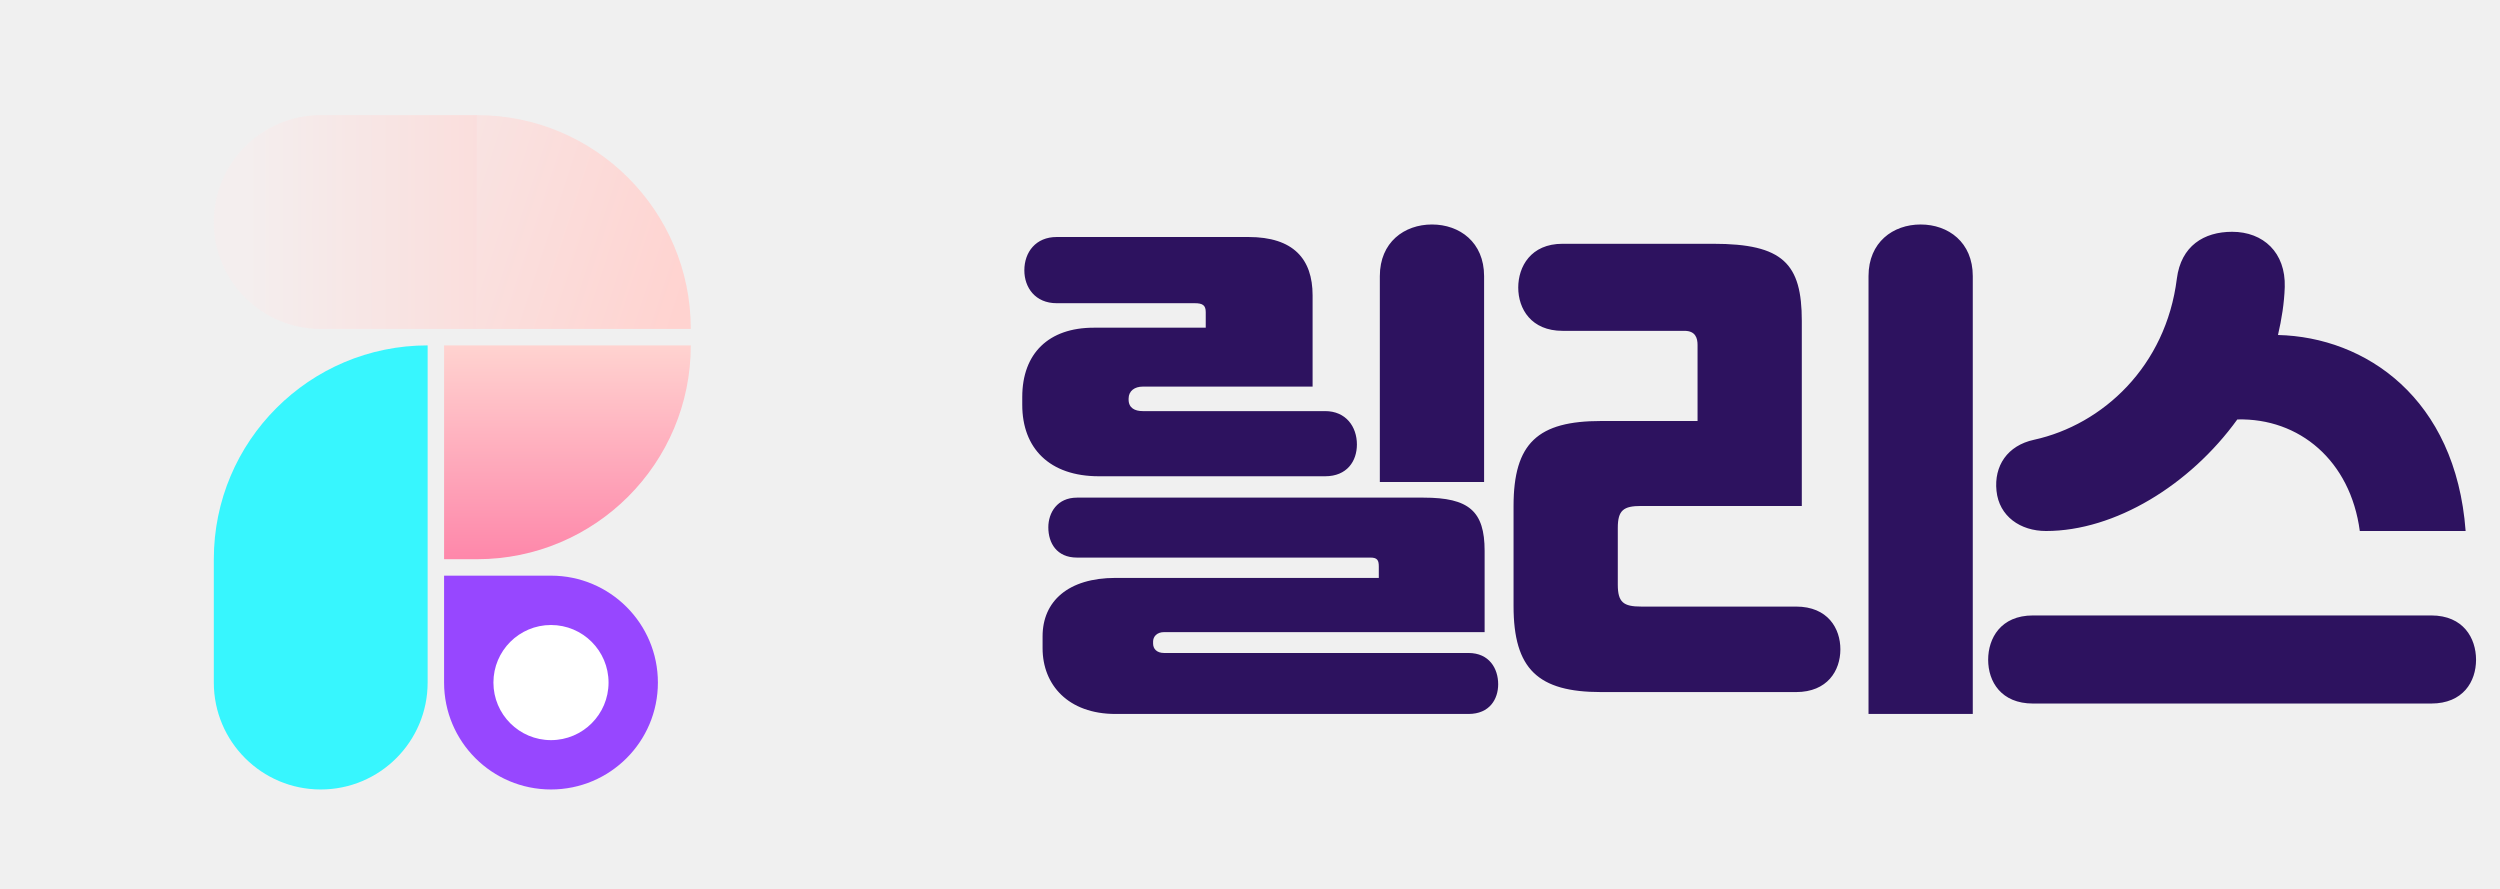
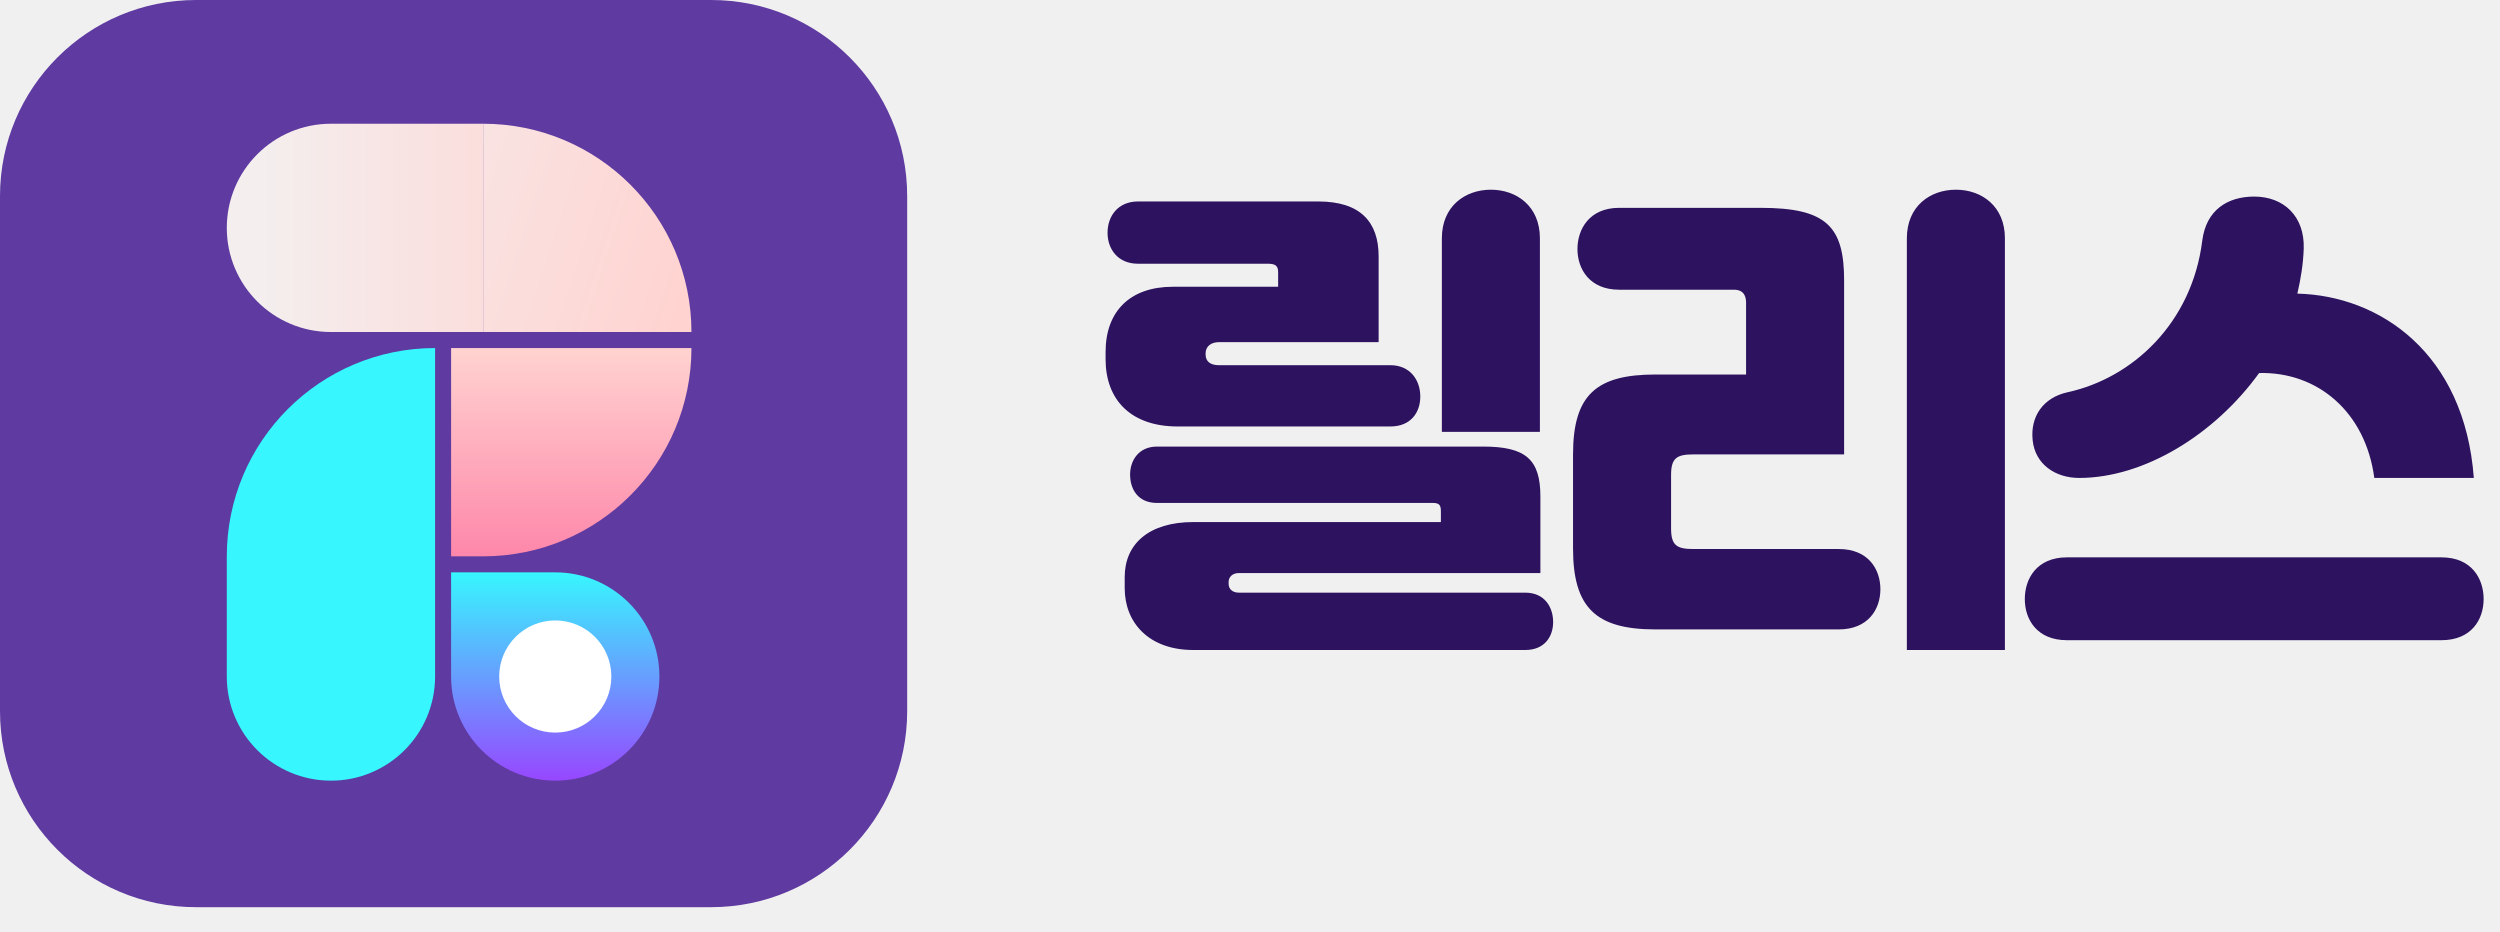
- <svg xmlns="http://www.w3.org/2000/svg" width="152" height="54" viewBox="0 0 152 54" fill="none">
-   <path d="M90.233 29.305H83.894V16.787C83.894 14.727 85.384 13.649 87.064 13.649C88.743 13.649 90.233 14.727 90.233 16.787V29.305ZM80.567 28.957H66.812C63.801 28.957 62.153 27.245 62.153 24.615V24.14C62.153 21.477 63.77 19.924 66.495 19.924H73.309V18.974C73.309 18.562 73.119 18.435 72.644 18.435H64.245C62.946 18.435 62.28 17.484 62.28 16.438C62.28 15.329 62.977 14.41 64.245 14.41H75.908C78.633 14.41 79.806 15.741 79.806 17.959V23.506H69.474C68.999 23.506 68.619 23.759 68.619 24.235V24.298C68.619 24.805 68.999 24.995 69.474 24.995H80.567C81.834 24.995 82.5 25.946 82.5 27.024C82.5 28.038 81.898 28.957 80.567 28.957ZM89.282 43.409H67.826C64.942 43.409 63.389 41.634 63.389 39.415V38.686C63.389 36.563 64.942 35.137 67.826 35.137H83.831V34.44C83.831 34.059 83.736 33.901 83.324 33.901H65.481C64.245 33.901 63.738 33.014 63.738 32.063C63.738 31.175 64.277 30.256 65.481 30.256H86.557C89.314 30.256 90.265 31.08 90.265 33.489V38.433H70.774C70.33 38.433 70.108 38.718 70.108 39.003V39.13C70.108 39.447 70.33 39.701 70.774 39.701H89.282C90.55 39.701 91.089 40.651 91.089 41.602C91.089 42.489 90.582 43.409 89.282 43.409ZM119.945 43.409H113.606V16.787C113.606 14.727 115.096 13.649 116.775 13.649C118.455 13.649 119.945 14.727 119.945 16.787V43.409ZM109.201 42.078H97.348C93.513 42.078 92.024 40.683 92.024 36.848V30.763C92.024 26.928 93.513 25.597 97.348 25.597H103.211V20.97C103.211 20.558 103.084 20.115 102.419 20.115H95.003C93.101 20.115 92.309 18.784 92.309 17.484C92.309 16.216 93.069 14.822 95.003 14.822H104.162C108.409 14.822 109.55 16.026 109.55 19.512V30.763H99.788C98.711 30.763 98.362 31.017 98.362 32.094V35.549C98.362 36.626 98.711 36.88 99.788 36.88H109.201C111.134 36.88 111.895 38.211 111.895 39.479C111.895 40.778 111.102 42.078 109.201 42.078ZM124.398 32.285C122.845 32.285 121.545 31.397 121.387 29.844C121.228 28.323 122.052 27.087 123.669 26.738C127.852 25.819 131.687 22.27 132.352 16.945C132.606 14.949 134 14.093 135.712 14.093C137.613 14.093 138.976 15.361 138.913 17.452C138.881 18.435 138.723 19.417 138.501 20.368C143.825 20.495 149.308 24.203 149.91 32.285H143.476C142.906 28.006 139.8 25.407 136.029 25.502C133.145 29.496 128.581 32.285 124.398 32.285ZM123.605 37.419H147.818C149.783 37.419 150.544 38.813 150.544 40.113C150.544 41.444 149.752 42.775 147.818 42.775H123.605C121.672 42.775 120.88 41.444 120.88 40.113C120.88 38.813 121.64 37.419 123.605 37.419Z" fill="#2D125F" />
-   <path d="M13 34C13 26.82 18.82 21 26 21V41.5C26 45.09 23.09 48 19.5 48C15.91 48 13 45.09 13 41.5V34Z" fill="#37F6FE" />
-   <path d="M29 7C36.18 7 42 12.82 42 20H29V7Z" fill="url(#paint0_linear_20_42)" />
-   <path d="M13 13.5C13 9.91 15.91 7 19.5 7H29V20H19.5C15.91 20 13 17.09 13 13.5Z" fill="url(#paint1_linear_20_42)" />
-   <path d="M42 21C42 28.18 36.18 34 29 34L27 34L27 21L42 21Z" fill="url(#paint2_linear_20_42)" />
-   <path d="M27 35H33.5C37.09 35 40 37.91 40 41.5C40 45.09 37.09 48 33.5 48C29.91 48 27 45.09 27 41.5V35Z" fill="#9747FF" />
-   <circle cx="33.5" cy="41.5" r="3.5" fill="white" />
+ <svg xmlns="http://www.w3.org/2000/svg" width="102" height="38" viewBox="0 0 102 38" fill="none">
+   <path d="M62.828 17.62H58.828V9.72C58.828 8.42 59.768 7.74 60.828 7.74C61.888 7.74 62.828 8.42 62.828 9.72V17.62ZM56.728 17.4H48.048C46.148 17.4 45.108 16.32 45.108 14.66V14.36C45.108 12.68 46.128 11.7 47.848 11.7H52.148V11.1C52.148 10.84 52.028 10.76 51.728 10.76H46.428C45.608 10.76 45.188 10.16 45.188 9.5C45.188 8.8 45.628 8.22 46.428 8.22H53.788C55.508 8.22 56.248 9.06 56.248 10.46V13.96H49.728C49.428 13.96 49.188 14.12 49.188 14.42V14.46C49.188 14.78 49.428 14.9 49.728 14.9H56.728C57.528 14.9 57.948 15.5 57.948 16.18C57.948 16.82 57.568 17.4 56.728 17.4ZM62.228 26.52H48.688C46.868 26.52 45.888 25.4 45.888 24V23.54C45.888 22.2 46.868 21.3 48.688 21.3H58.788V20.86C58.788 20.62 58.728 20.52 58.468 20.52H47.208C46.428 20.52 46.108 19.96 46.108 19.36C46.108 18.8 46.448 18.22 47.208 18.22H60.508C62.248 18.22 62.848 18.74 62.848 20.26V23.38H50.548C50.268 23.38 50.128 23.56 50.128 23.74V23.82C50.128 24.02 50.268 24.18 50.548 24.18H62.228C63.028 24.18 63.368 24.78 63.368 25.38C63.368 25.94 63.048 26.52 62.228 26.52ZM81.8 26.52H77.8V9.72C77.8 8.42 78.74 7.74 79.8 7.74C80.86 7.74 81.8 8.42 81.8 9.72V26.52ZM75.02 25.68H67.54C65.12 25.68 64.18 24.8 64.18 22.38V18.54C64.18 16.12 65.12 15.28 67.54 15.28H71.24V12.36C71.24 12.1 71.16 11.82 70.74 11.82H66.06C64.86 11.82 64.36 10.98 64.36 10.16C64.36 9.36 64.84 8.48 66.06 8.48H71.84C74.52 8.48 75.24 9.24 75.24 11.44V18.54H69.08C68.4 18.54 68.18 18.7 68.18 19.38V21.56C68.18 22.24 68.4 22.4 69.08 22.4H75.02C76.24 22.4 76.72 23.24 76.72 24.04C76.72 24.86 76.22 25.68 75.02 25.68ZM84.832 19.5C83.852 19.5 83.032 18.94 82.932 17.96C82.832 17 83.352 16.22 84.372 16C87.012 15.42 89.432 13.18 89.852 9.82C90.012 8.56 90.892 8.02 91.972 8.02C93.172 8.02 94.032 8.82 93.992 10.14C93.972 10.76 93.872 11.38 93.732 11.98C97.092 12.06 100.552 14.4 100.932 19.5H96.872C96.512 16.8 94.552 15.16 92.172 15.22C90.352 17.74 87.472 19.5 84.832 19.5ZM84.332 22.74H99.612C100.852 22.74 101.332 23.62 101.332 24.44C101.332 25.28 100.832 26.12 99.612 26.12H84.332C83.112 26.12 82.612 25.28 82.612 24.44C82.612 23.62 83.092 22.74 84.332 22.74Z" fill="#2D125F" />
+   <rect width="37.013" height="37.013" rx="8" fill="#5E3AA1" />
+   <path d="M9.253 22.699C9.253 18.005 13.058 14.2 17.752 14.2V27.602C17.752 29.948 15.849 31.851 13.503 31.851C11.156 31.851 9.253 29.948 9.253 27.602V22.699Z" fill="#37F6FE" />
+   <path d="M19.713 5.048C24.407 5.048 28.211 8.853 28.211 13.546H19.713V5.048Z" fill="url(#paint0_linear_695_8230)" />
+   <path d="M9.253 9.297C9.253 6.95 11.156 5.048 13.503 5.048H19.713V13.546H13.503C11.156 13.546 9.253 11.644 9.253 9.297Z" fill="url(#paint1_linear_695_8230)" />
+   <path d="M28.211 14.2C28.211 18.894 24.407 22.699 19.713 22.699L18.405 22.699L18.405 14.2L28.211 14.2Z" fill="url(#paint2_linear_695_8230)" />
+   <path d="M18.405 23.352H22.655C25.002 23.352 26.904 25.255 26.904 27.602C26.904 29.949 25.002 31.851 22.655 31.851C20.308 31.851 18.405 29.949 18.405 27.602V23.352Z" fill="url(#paint3_linear_695_8230)" />
+   <circle cx="22.655" cy="27.602" r="2.288" fill="white" />
  <defs>
-     <linearGradient id="paint0_linear_20_42" x1="16.5" y1="12" x2="41" y2="20" gradientUnits="userSpaceOnUse">
+     <linearGradient id="paint0_linear_695_8230" x1="11.541" y1="8.316" x2="27.558" y2="13.546" gradientUnits="userSpaceOnUse">
      <stop stop-color="#F4EEEE" />
      <stop offset="1" stop-color="#FFD3D0" />
    </linearGradient>
-     <linearGradient id="paint1_linear_20_42" x1="15" y1="12.5" x2="39" y2="12.5" gradientUnits="userSpaceOnUse">
+     <linearGradient id="paint1_linear_695_8230" x1="10.561" y1="8.643" x2="26.25" y2="8.643" gradientUnits="userSpaceOnUse">
      <stop stop-color="#F4EEEE" />
      <stop offset="1" stop-color="#FFD3D0" />
    </linearGradient>
-     <linearGradient id="paint2_linear_20_42" x1="34.5" y1="21" x2="34.5" y2="34" gradientUnits="userSpaceOnUse">
+     <linearGradient id="paint2_linear_695_8230" x1="23.308" y1="14.2" x2="23.308" y2="22.699" gradientUnits="userSpaceOnUse">
      <stop stop-color="#FFD3D0" />
      <stop offset="1" stop-color="#FE87AA" />
    </linearGradient>
+     <linearGradient id="paint3_linear_695_8230" x1="22.655" y1="23.352" x2="22.655" y2="31.851" gradientUnits="userSpaceOnUse">
+       <stop stop-color="#37F6FE" />
+       <stop offset="1" stop-color="#9747FF" />
+     </linearGradient>
  </defs>
</svg>
